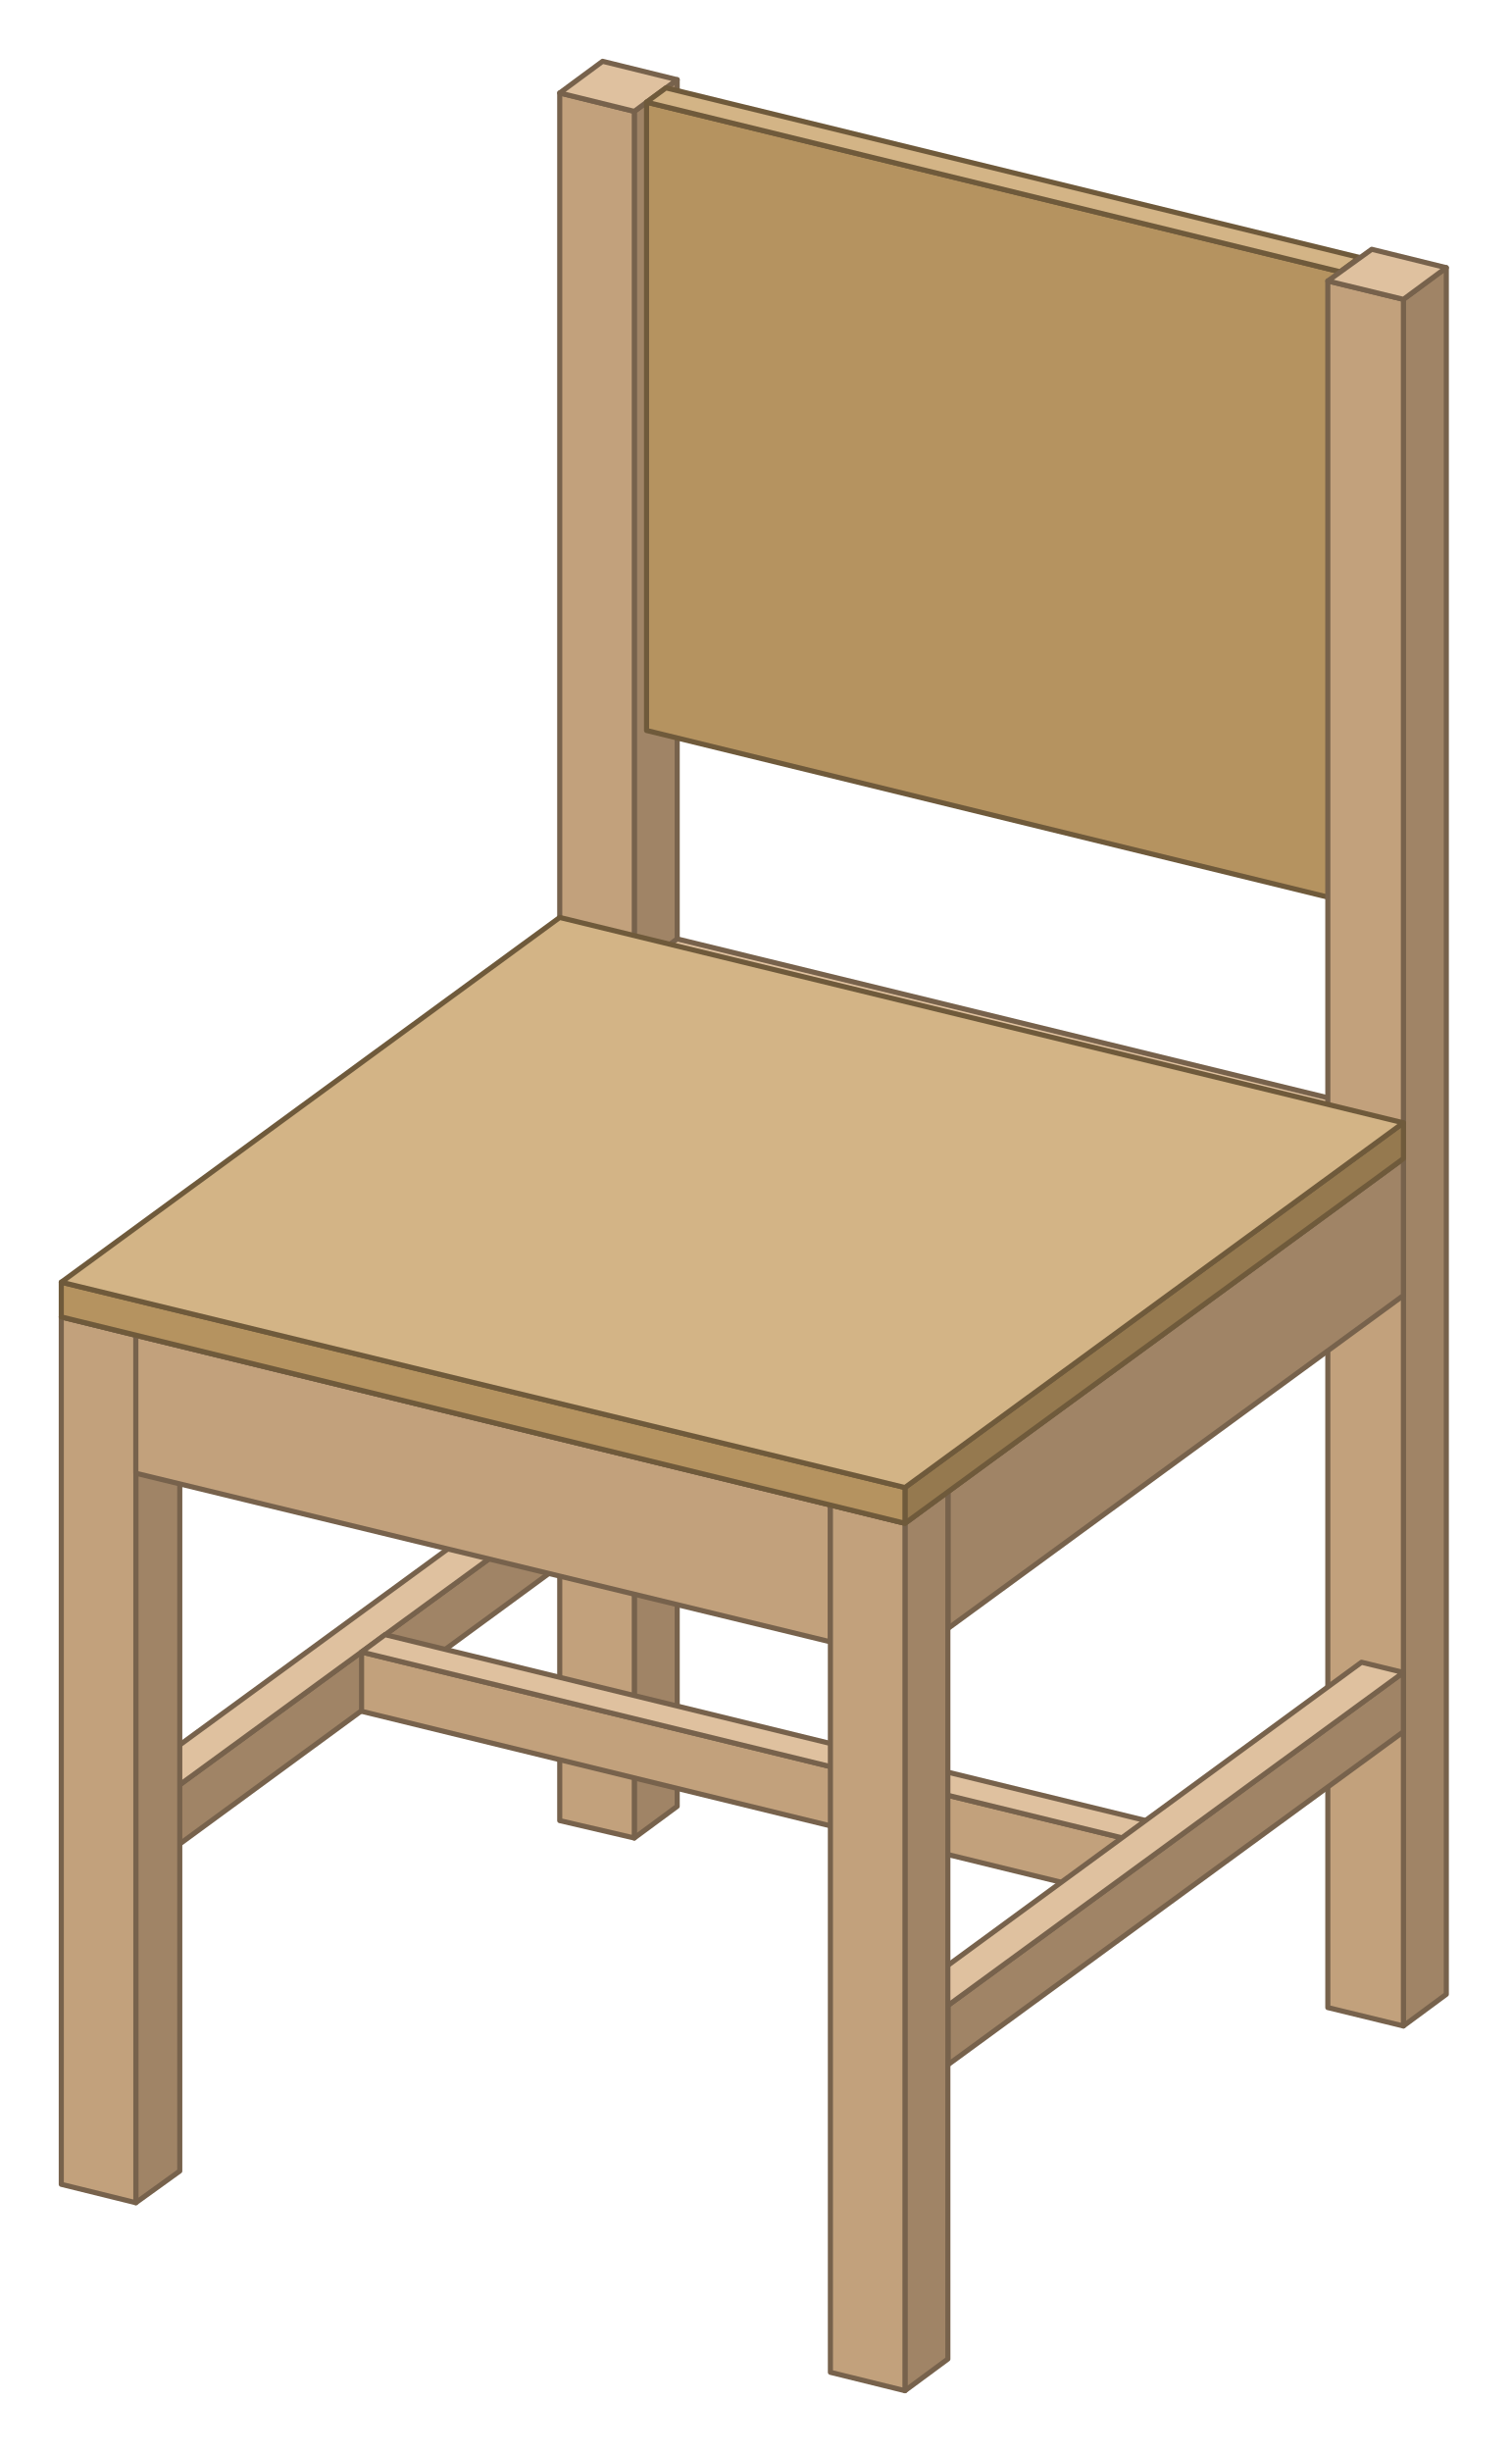
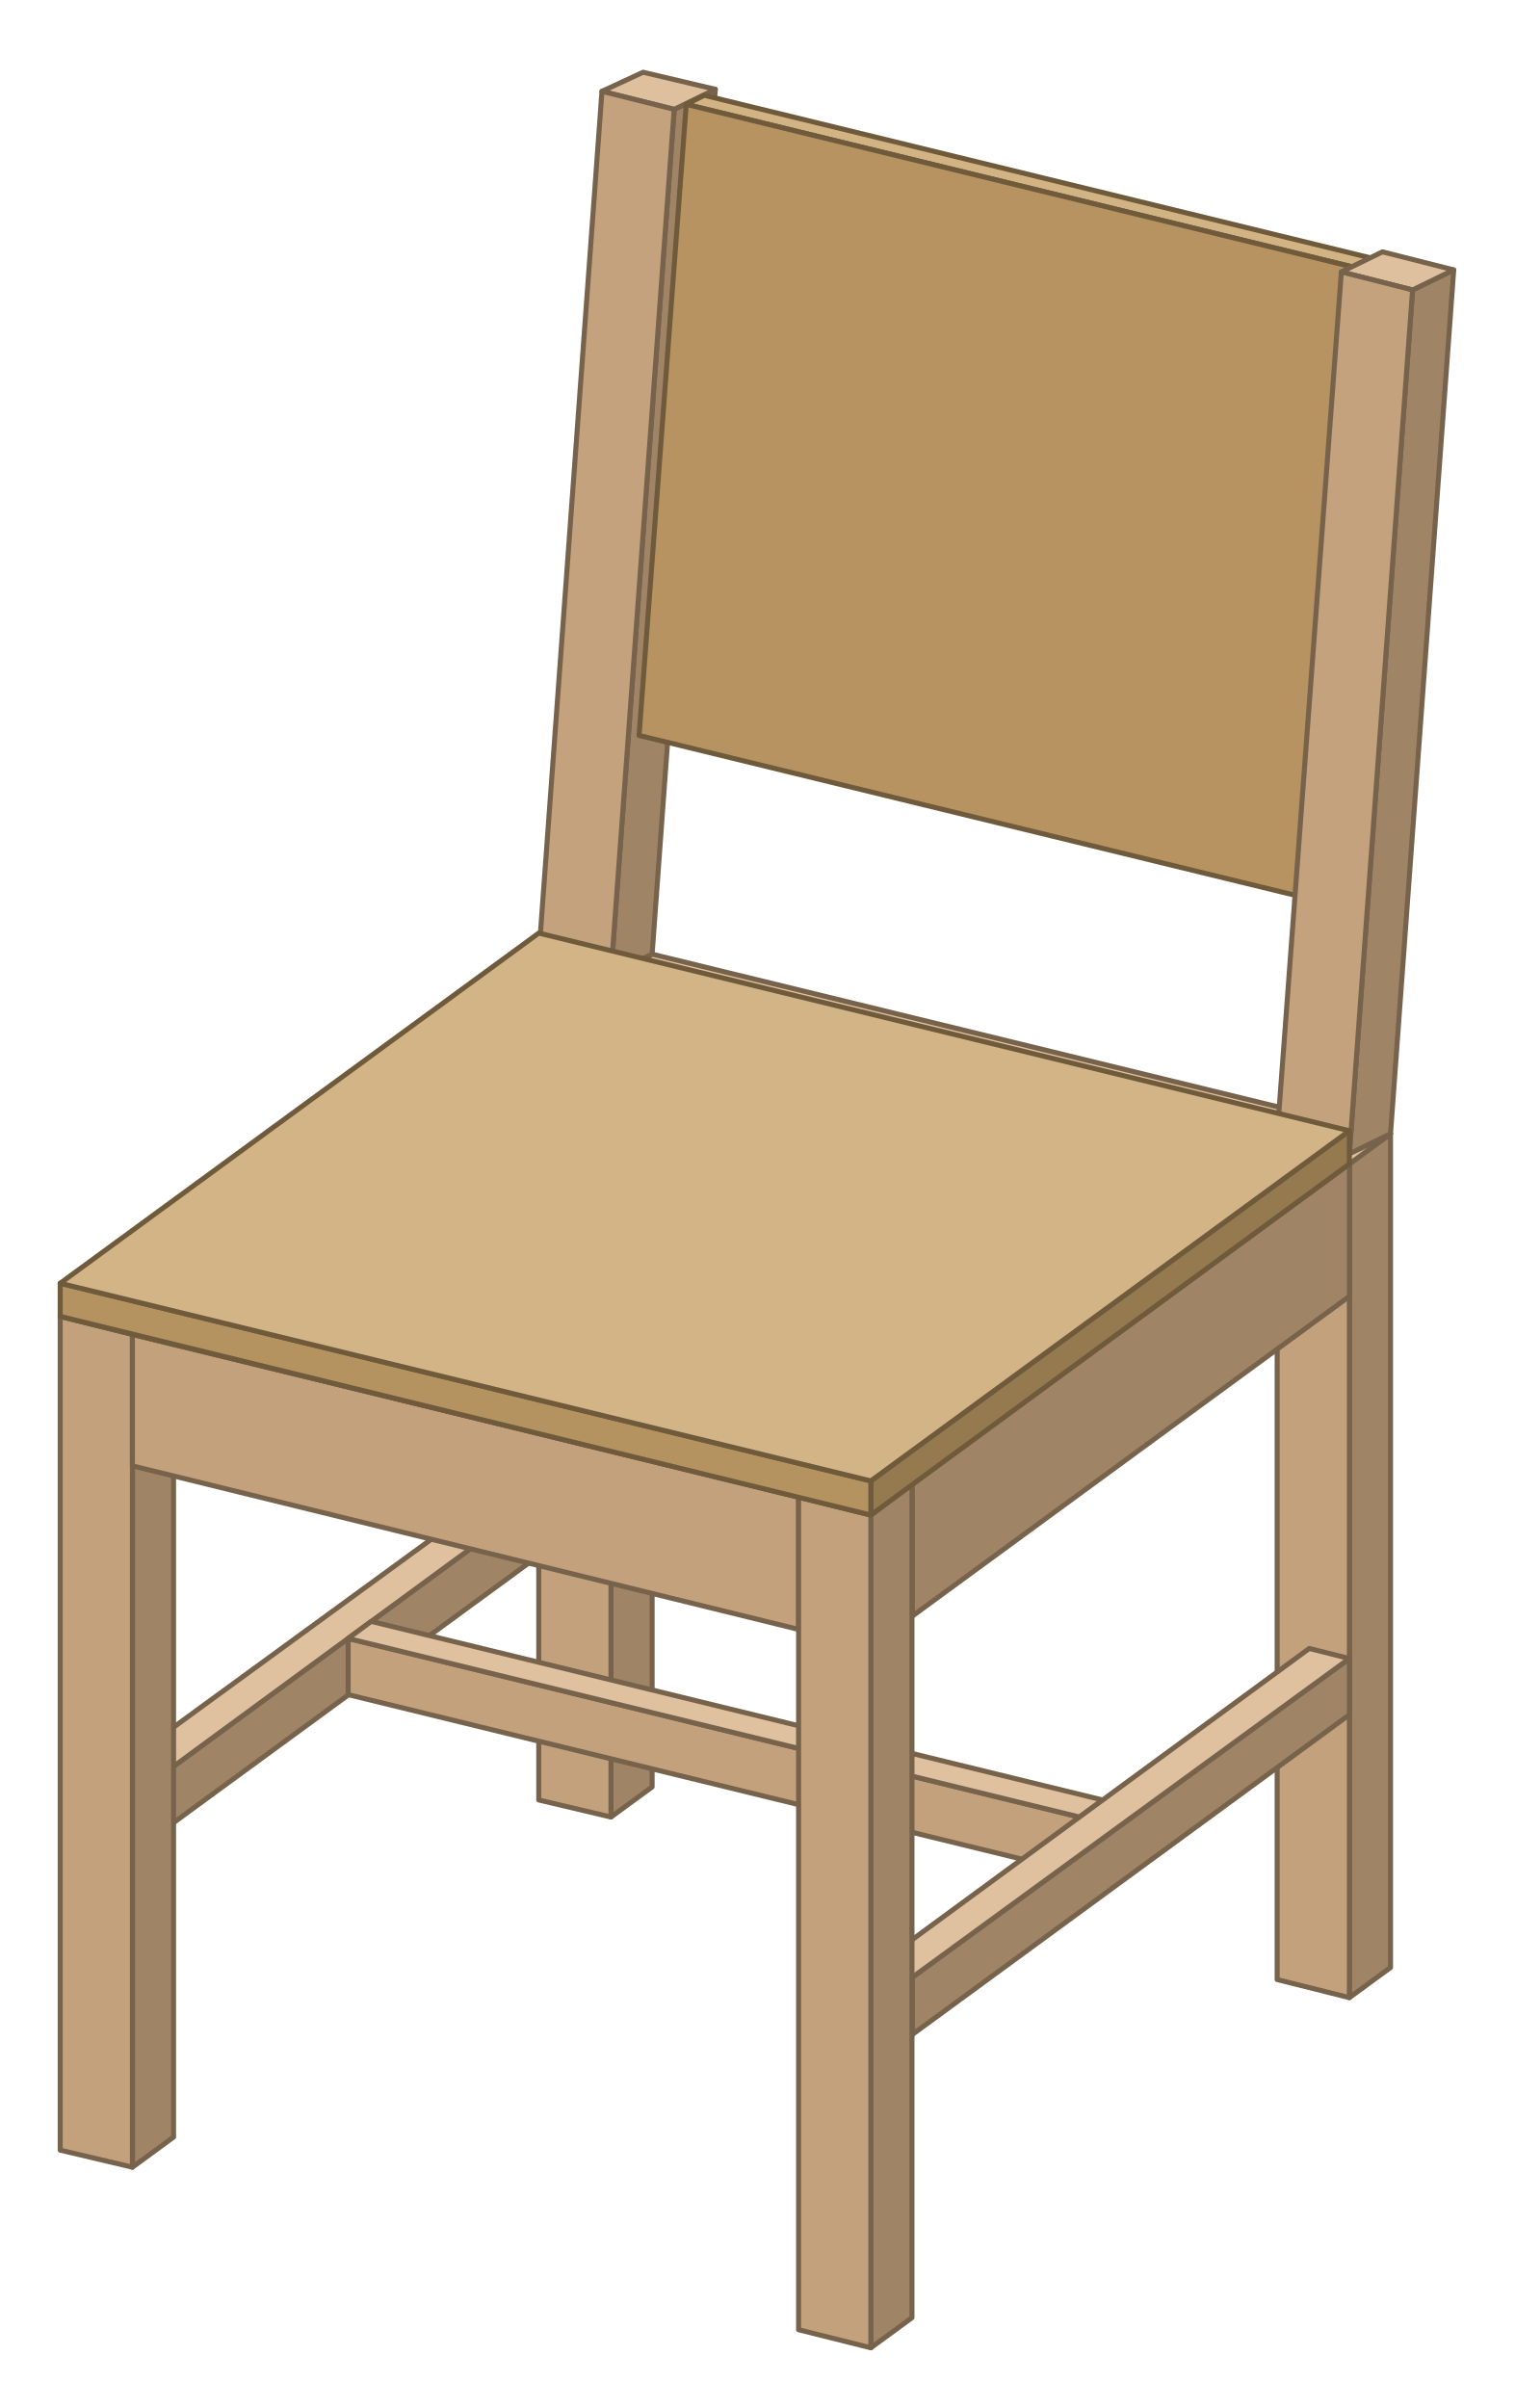
- <svg xmlns="http://www.w3.org/2000/svg" viewBox="0 0 148 240" width="148" height="240" stroke-width="0.5" stroke-linejoin="round">
-   <path d="M62.1,179.9L66.3,176.8L66.3,7.8L62.1,10.9Z" fill="#a08466" stroke="#77624c" />
-   <path d="M54.8,178.2L62.1,179.9L62.1,10.9L54.8,9.1Z" fill="#c2a17c" stroke="#77624c" />
-   <path d="M54.8,9.1L62.1,10.9L66.3,7.8L59,6Z" fill="#dfc19f" stroke="#77624c" />
-   <path d="M14.3,182.9L58.8,150.3L58.8,144.6L14.3,177.1Z" fill="#a08466" stroke="#77624c" />
-   <path d="M10.2,181.9L14.3,182.9L14.3,177.1L10.2,176.2Z" fill="#c2a17c" stroke="#77624c" />
-   <path d="M10.2,176.2L14.3,177.1L58.8,144.6L54.8,143.6Z" fill="#dfc19f" stroke="#77624c" />
-   <path d="M131.9,123.7L134.3,122L134.3,108.5L131.9,110.2Z" fill="#a08466" stroke="#77624c" />
-   <path d="M64,107.1L131.9,123.7L131.9,110.2L64,93.6Z" fill="#c2a17c" stroke="#77624c" />
-   <path d="M64,93.6L131.9,110.2L134.3,108.5L66.3,91.9Z" fill="#dfc19f" stroke="#77624c" />
-   <path d="M109.9,185.7L112.2,184L112.2,178.2L109.9,179.9Z" fill="#a08466" stroke="#77624c" />
-   <path d="M35.4,167.5L109.9,185.7L109.9,179.9L35.4,161.7Z" fill="#c2a17c" stroke="#77624c" />
-   <path d="M35.4,161.7L109.9,179.9L112.2,178.2L37.7,160Z" fill="#dfc19f" stroke="#77624c" />
-   <path d="M14.3,140.3L58.8,107.7L58.8,94.2L14.3,126.8Z" fill="#a08466" stroke="#77624c" />
-   <path d="M10.2,139.3L14.3,140.3L14.3,126.8L10.2,125.8Z" fill="#c2a17c" stroke="#77624c" />
-   <path d="M10.2,125.8L14.3,126.8L58.8,94.2L54.8,93.2Z" fill="#dfc19f" stroke="#77624c" />
-   <path d="M131.2,88.1L133.1,86.7L133.1,25.2L131.2,26.6Z" fill="#95794f" stroke="#6f5a3b" />
-   <path d="M63.3,71.5L131.2,88.1L131.2,26.6L63.3,10Z" fill="#b59360" stroke="#6f5a3b" />
-   <path d="M63.3,10L131.2,26.6L133.1,25.2L65.2,8.6Z" fill="#d3b486" stroke="#6f5a3b" />
-   <path d="M137.4,198.3L141.6,195.2L141.6,26.2L137.4,29.3Z" fill="#a08466" stroke="#77624c" />
-   <path d="M130,196.5L137.4,198.3L137.4,29.3L130,27.5Z" fill="#c2a17c" stroke="#77624c" />
-   <path d="M130,27.5L137.4,29.3L141.6,26.2L134.3,24.4Z" fill="#dfc19f" stroke="#77624c" />
-   <path d="M92.8,202.1L137.4,169.5L137.4,163.7L92.8,196.3Z" fill="#a08466" stroke="#77624c" />
-   <path d="M88.8,201.1L92.8,202.1L92.8,196.3L88.8,195.3Z" fill="#c2a17c" stroke="#77624c" />
-   <path d="M88.8,195.3L92.8,196.3L137.4,163.7L133.3,162.7Z" fill="#dfc19f" stroke="#77624c" />
-   <path d="M13.3,215.6L17.6,212.5L17.6,127.6L13.3,130.7Z" fill="#a08466" stroke="#77624c" />
-   <path d="M6,213.8L13.3,215.6L13.3,130.7L6,128.9Z" fill="#c2a17c" stroke="#77624c" />
-   <path d="M6,128.9L13.3,130.7L17.6,127.6L10.2,125.8Z" fill="#dfc19f" stroke="#77624c" />
-   <path d="M92.8,159.4L137.4,126.8L137.4,113.4L92.8,146Z" fill="#a08466" stroke="#77624c" />
-   <path d="M88.8,158.4L92.8,159.4L92.8,146L88.8,145Z" fill="#c2a17c" stroke="#77624c" />
-   <path d="M88.8,145L92.8,146L137.4,113.4L133.3,112.4Z" fill="#dfc19f" stroke="#77624c" />
-   <path d="M81.3,160.7L83.6,159L83.6,145.6L81.3,147.3Z" fill="#a08466" stroke="#77624c" />
-   <path d="M13.3,144.2L81.3,160.7L81.3,147.3L13.3,130.7Z" fill="#c2a17c" stroke="#77624c" />
-   <path d="M13.3,130.7L81.3,147.3L83.6,145.6L15.7,129Z" fill="#dfc19f" stroke="#77624c" />
-   <path d="M88.6,234L92.8,230.9L92.8,146L88.6,149.1Z" fill="#a08466" stroke="#77624c" />
-   <path d="M81.3,232.2L88.6,234L88.6,149.1L81.3,147.3Z" fill="#c2a17c" stroke="#77624c" />
-   <path d="M81.3,147.3L88.6,149.1L92.8,146L85.5,144.2Z" fill="#dfc19f" stroke="#77624c" />
-   <path d="M88.6,149.1L137.4,113.4L137.4,109.9L88.6,145.6Z" fill="#95794f" stroke="#6f5a3b" />
-   <path d="M6,128.9L88.6,149.1L88.6,145.6L6,125.5Z" fill="#b59360" stroke="#6f5a3b" />
-   <path d="M6,125.5L88.6,145.6L137.4,109.9L54.8,89.8Z" fill="#d3b486" stroke="#6f5a3b" />
+ <svg xmlns="http://www.w3.org/2000/svg" viewBox="0 0 151 240" width="151" height="240" stroke-width="0.5" stroke-linejoin="round">
+   <path d="M60.9,181.1L65,178.1L65,95.1L60.9,98.1Z" fill="#a08466" stroke="#77624c" />
+   <path d="M53.7,179.4L60.9,181.1L60.9,98.1L53.7,96.3Z" fill="#c2a17c" stroke="#77624c" />
+   <path d="M53.7,96.3L60.9,98.1L65,95.1L57.8,93.3Z" fill="#dfc19f" stroke="#77624c" />
+   <path d="M14.1,184L57.6,152.2L57.6,146.5L14.1,178.4Z" fill="#a08466" stroke="#77624c" />
+   <path d="M10.1,183.1L14.1,184L14.1,178.4L10.1,177.4Z" fill="#c2a17c" stroke="#77624c" />
+   <path d="M10.1,177.4L14.1,178.4L57.6,146.5L53.7,145.6Z" fill="#dfc19f" stroke="#77624c" />
+   <path d="M60.9,97L65,95.1L71.3,8.9L67.2,10.9Z" fill="#a08466" stroke="#77624c" />
+   <path d="M60,9.1L67.2,10.9L71.3,8.9L64.1,7.2Z" fill="#dfc09e" stroke="#77624c" />
+   <path d="M53.7,95.3L60.9,97L67.2,10.9L60,9.1Z" fill="#c3a27d" stroke="#77624c" />
+   <path d="M129.2,126.1L131.4,124.4L131.4,111.3L129.2,112.9Z" fill="#a08466" stroke="#77624c" />
+   <path d="M62.7,109.9L129.2,126.1L129.2,112.9L62.7,96.7Z" fill="#c2a17c" stroke="#77624c" />
+   <path d="M62.7,96.7L129.2,112.9L131.4,111.3L65,95.1Z" fill="#dfc19f" stroke="#77624c" />
+   <path d="M134.5,199.1L138.6,196.1L138.6,113L134.5,116Z" fill="#a08466" stroke="#77624c" />
+   <path d="M127.3,197.3L134.5,199.1L134.5,116L127.3,114.3Z" fill="#c2a17c" stroke="#77624c" />
+   <path d="M127.3,114.3L134.5,116L138.6,113L131.4,111.3Z" fill="#dfc19f" stroke="#77624c" />
+   <path d="M107.6,186.7L109.9,185L109.9,179.4L107.6,181.1Z" fill="#a08466" stroke="#77624c" />
+   <path d="M34.7,168.9L107.6,186.7L107.6,181.1L34.7,163.3Z" fill="#c2a17c" stroke="#77624c" />
+   <path d="M34.7,163.3L107.6,181.1L109.9,179.4L37,161.6Z" fill="#dfc19f" stroke="#77624c" />
+   <path d="M14.1,142.3L57.6,110.5L57.6,97.3L14.1,129.2Z" fill="#a08466" stroke="#77624c" />
+   <path d="M10.1,141.4L14.1,142.3L14.1,129.2L10.1,128.2Z" fill="#c2a17c" stroke="#77624c" />
+   <path d="M10.1,128.2L14.1,129.2L57.6,97.3L53.7,96.3Z" fill="#dfc19f" stroke="#77624c" />
+   <path d="M130.2,89.5L132,88.6L136.6,25.7L134.8,26.6Z" fill="#95794f" stroke="#6f5a3b" />
+   <path d="M68.4,10.4L134.8,26.6L136.6,25.7L70.2,9.5Z" fill="#d2b384" stroke="#6f5a3b" />
+   <path d="M63.7,73.3L130.2,89.5L134.8,26.6L68.4,10.4Z" fill="#b69361" stroke="#6f5a3b" />
+   <path d="M90.9,202.8L134.5,170.9L134.5,165.3L90.9,197.1Z" fill="#a08466" stroke="#77624c" />
+   <path d="M87,201.8L90.9,202.8L90.9,197.1L87,196.2Z" fill="#c2a17c" stroke="#77624c" />
+   <path d="M87,196.2L90.9,197.1L134.5,165.3L130.5,164.3Z" fill="#dfc19f" stroke="#77624c" />
+   <path d="M134.5,115L138.6,113L144.9,26.9L140.8,28.9Z" fill="#a08466" stroke="#77624c" />
+   <path d="M133.7,27.1L140.8,28.9L144.9,26.9L137.8,25.1Z" fill="#dfc09e" stroke="#77624c" />
+   <path d="M127.3,113.2L134.5,115L140.8,28.9L133.7,27.1Z" fill="#c3a27d" stroke="#77624c" />
+   <path d="M13.2,216L17.3,213L17.3,130L13.2,133Z" fill="#a08466" stroke="#77624c" />
+   <path d="M6,214.3L13.2,216L13.2,133L6,131.2Z" fill="#c2a17c" stroke="#77624c" />
+   <path d="M6,131.2L13.2,133L17.3,130L10.1,128.2Z" fill="#dfc19f" stroke="#77624c" />
+   <path d="M90.9,161.1L134.5,129.2L134.5,116L90.9,147.9Z" fill="#a08466" stroke="#77624c" />
+   <path d="M87,160.1L90.9,161.1L90.9,147.9L87,147Z" fill="#c2a17c" stroke="#77624c" />
+   <path d="M87,147L90.9,147.9L134.5,116L130.5,115.1Z" fill="#dfc19f" stroke="#77624c" />
+   <path d="M79.6,162.4L81.9,160.7L81.9,147.5L79.6,149.2Z" fill="#a08466" stroke="#77624c" />
+   <path d="M13.2,146.1L79.6,162.4L79.6,149.2L13.2,133Z" fill="#c2a17c" stroke="#77624c" />
+   <path d="M13.2,133L79.6,149.2L81.9,147.5L15.5,131.3Z" fill="#dfc19f" stroke="#77624c" />
+   <path d="M86.8,234L90.9,231L90.9,147.9L86.8,151Z" fill="#a08466" stroke="#77624c" />
+   <path d="M79.6,232.2L86.8,234L86.8,151L79.6,149.2Z" fill="#c2a17c" stroke="#77624c" />
+   <path d="M79.6,149.2L86.8,151L90.9,147.9L83.8,146.2Z" fill="#dfc19f" stroke="#77624c" />
+   <path d="M86.8,151L134.5,116L134.5,112.7L86.8,147.6Z" fill="#95794f" stroke="#6f5a3b" />
+   <path d="M6,131.2L86.8,151L86.8,147.6L6,127.9Z" fill="#b59360" stroke="#6f5a3b" />
+   <path d="M6,127.9L86.8,147.6L134.5,112.7L53.7,93Z" fill="#d3b486" stroke="#6f5a3b" />
</svg>
